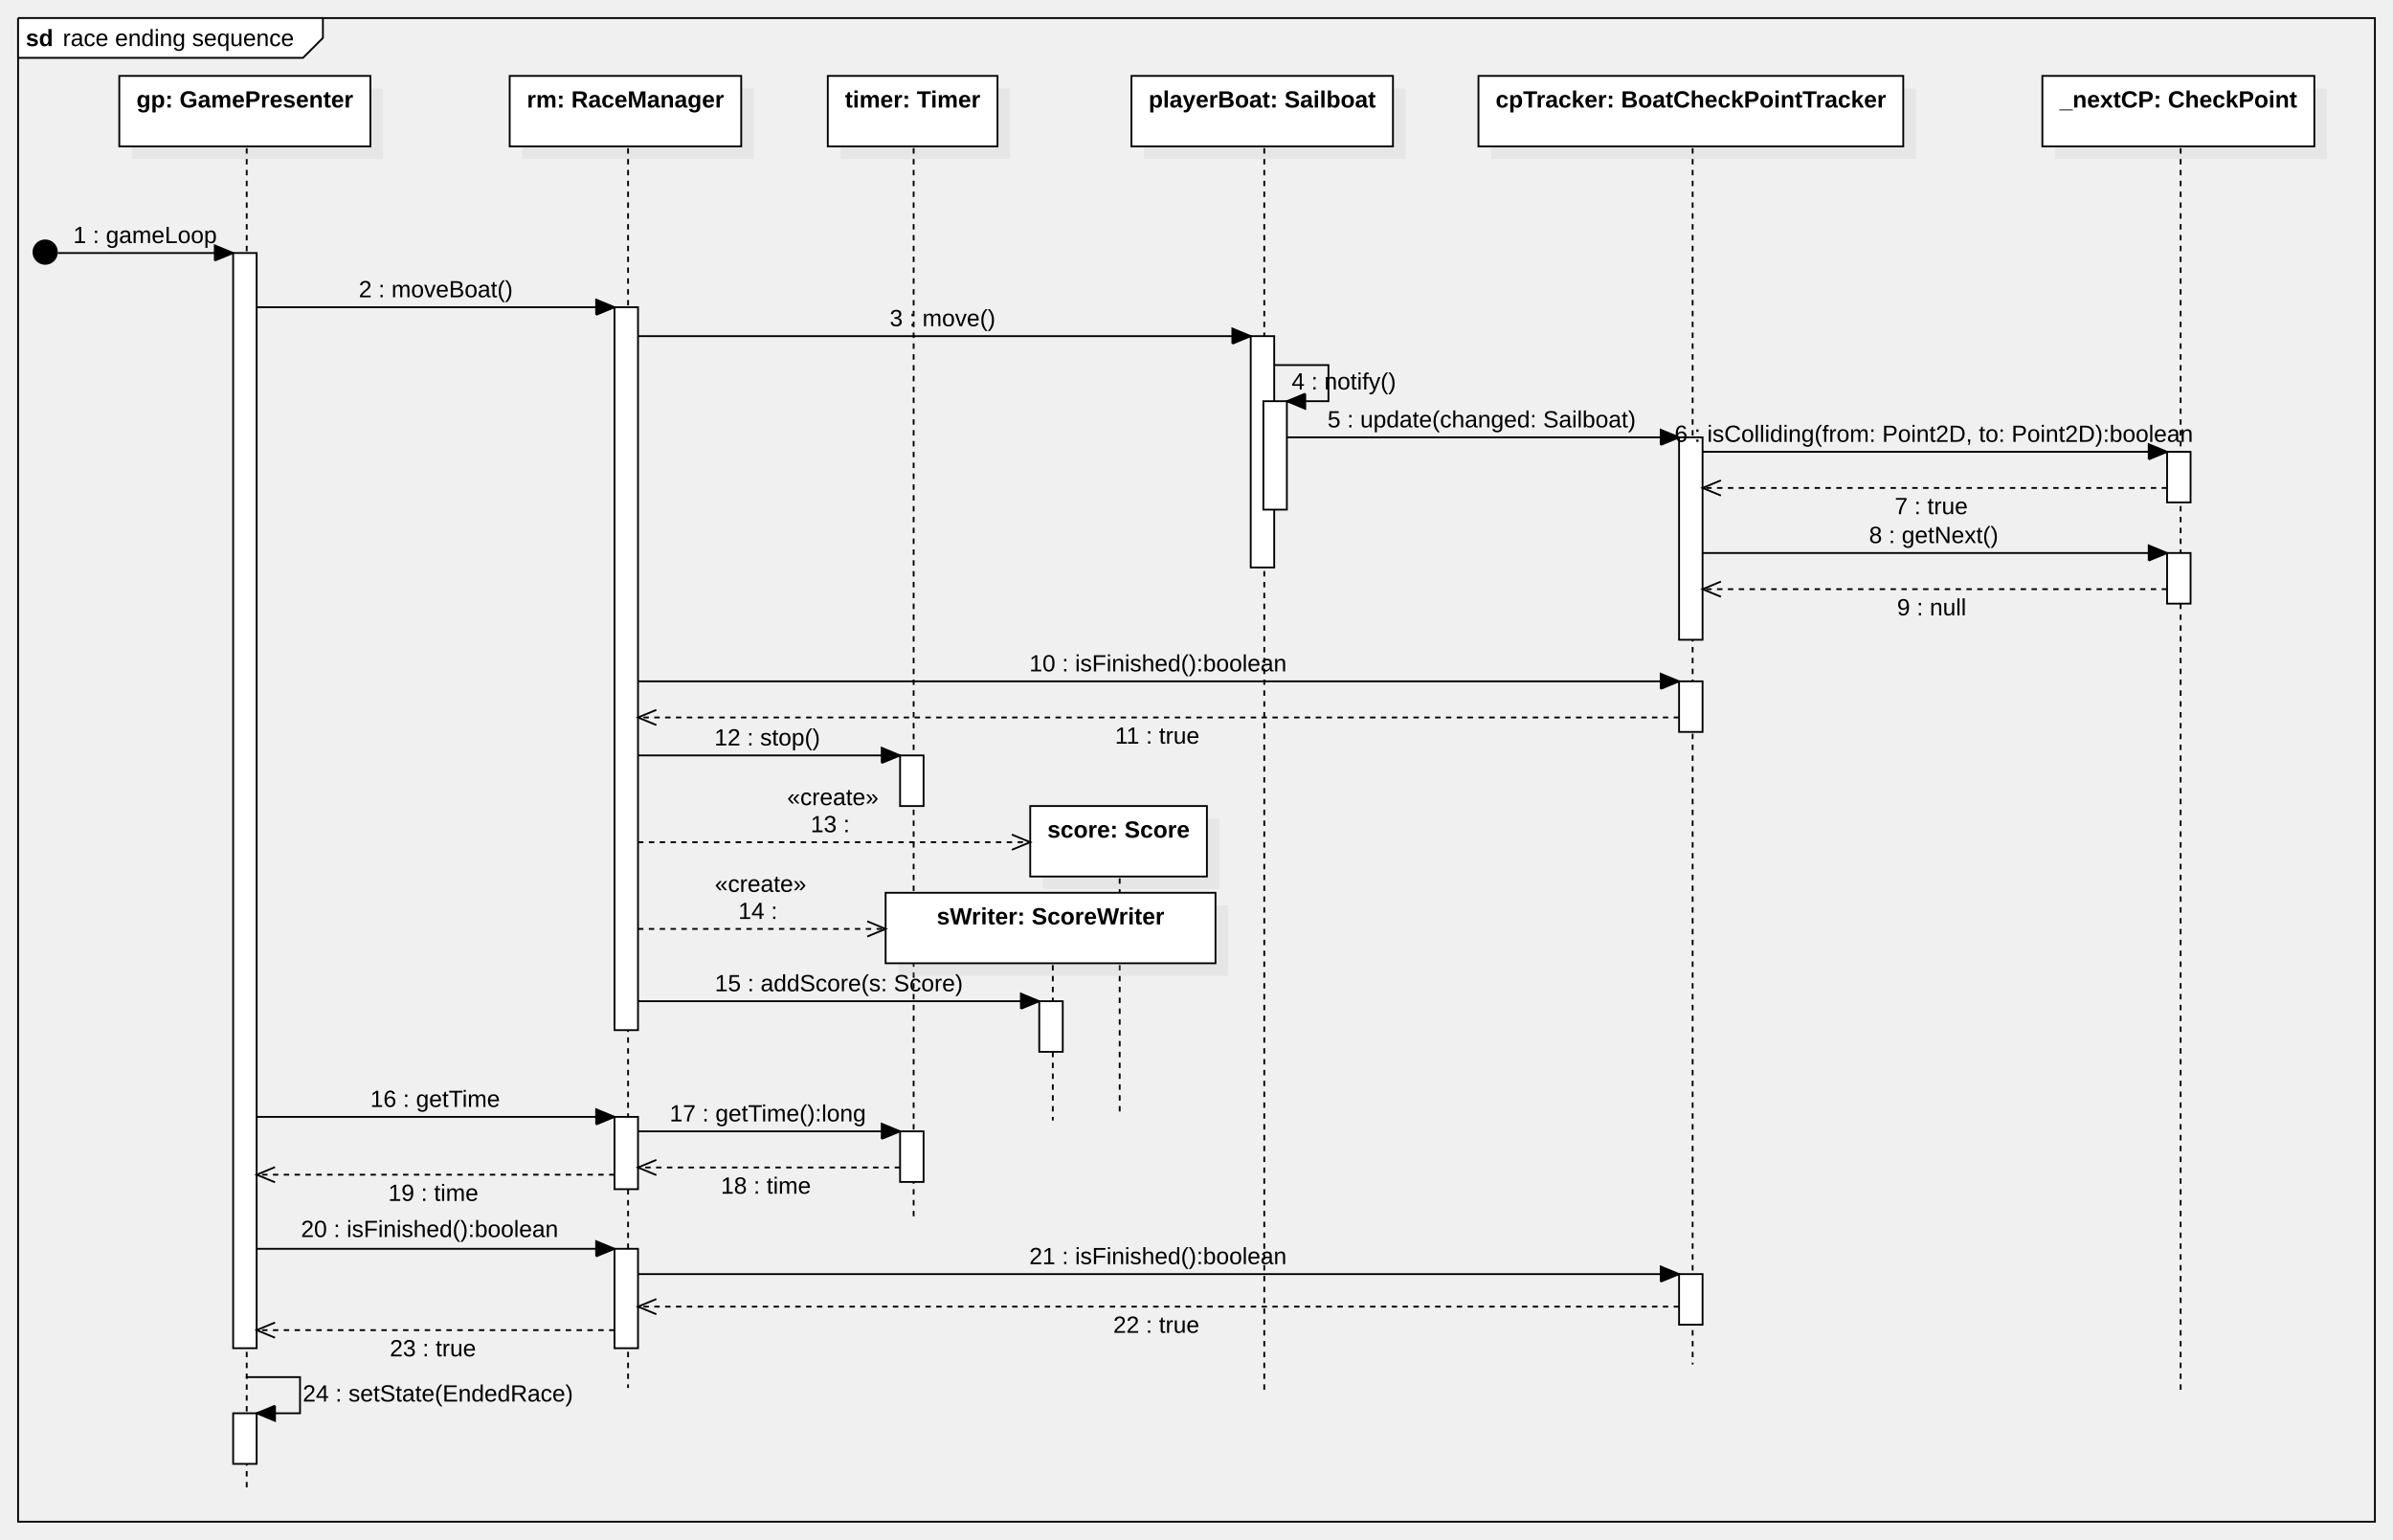
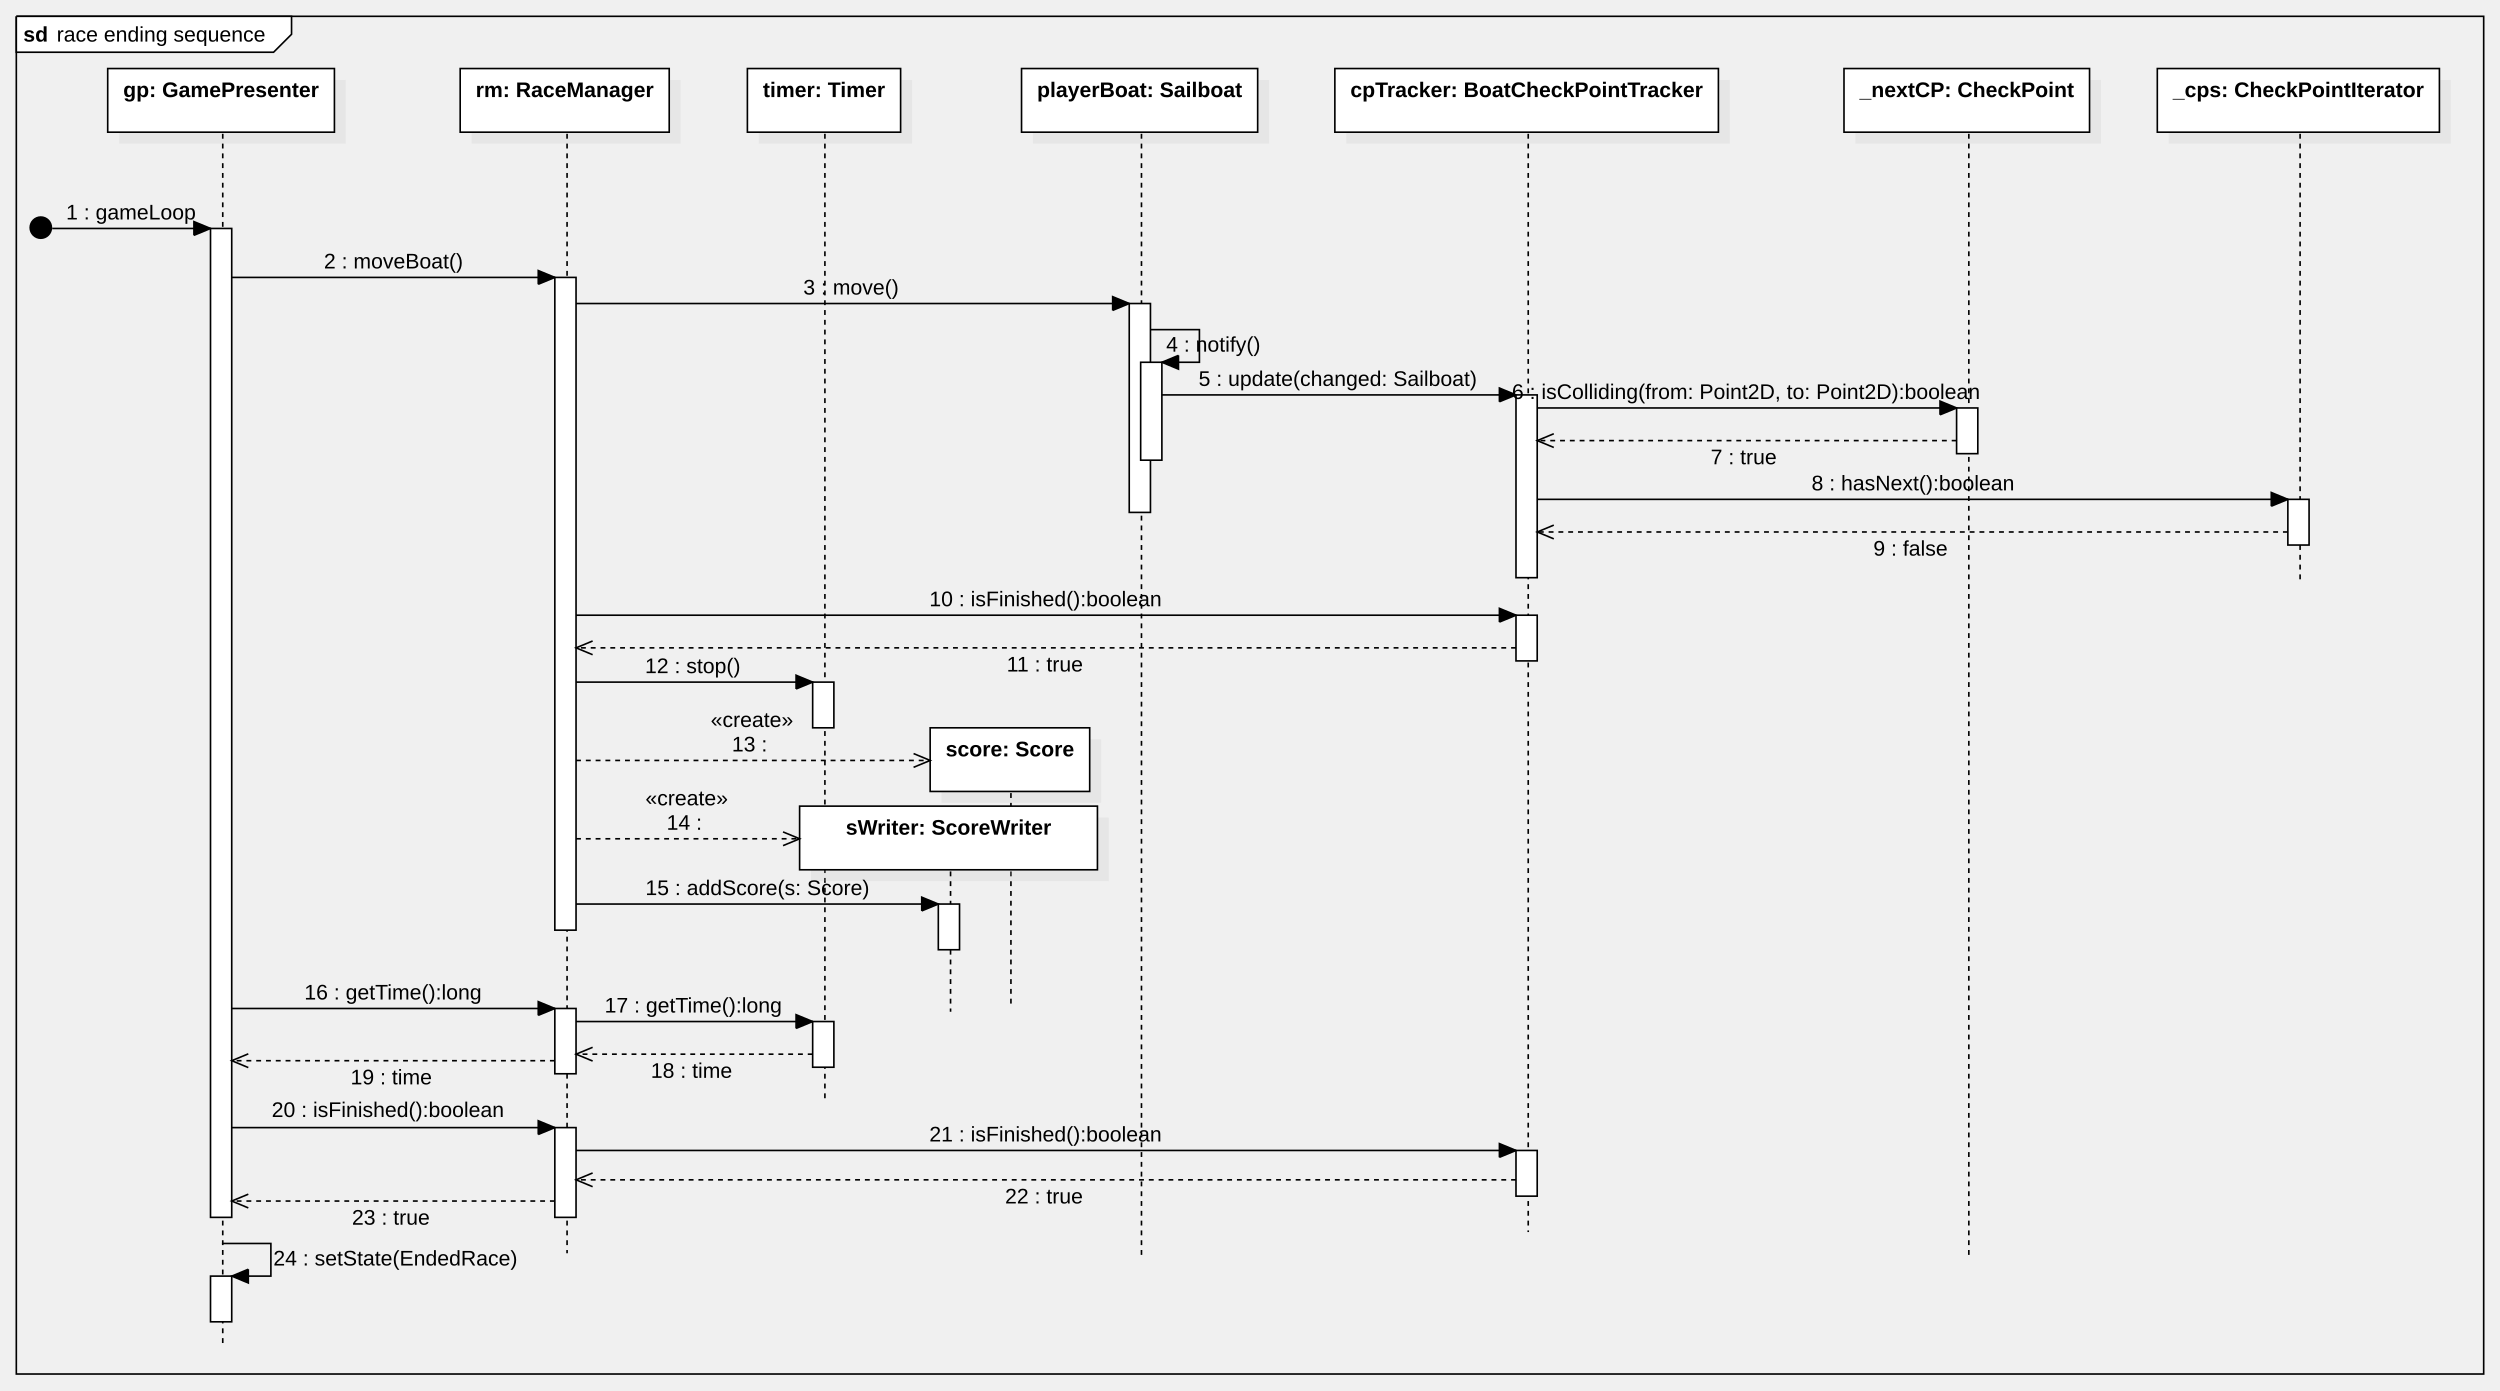
- <svg xmlns="http://www.w3.org/2000/svg" version="1.1" width="1324" height="852" style="background-color:white;">
+ <svg xmlns="http://www.w3.org/2000/svg" version="1.1" width="1532" height="852" style="background-color:white;">
  <defs />
  <g>
    <g transform="translate(2,2) scale(1,1)">
-       <path fill="none" stroke="#000000" d="M 8 8 L 1312 8 L 1312 840 L 8 840 L 8 8" stroke-miterlimit="10" />
+       <path fill="none" stroke="#000000" d="M 8 8 L 1520 8 L 1520 840 L 8 840 L 8 8" stroke-miterlimit="10" />
    </g>
    <g transform="translate(2,2) scale(1,1)">
      <path fill="#ffffff" stroke="none" d="M 8 8 L 8 30 L 165.661 30 L 176.661 19 L 176.661 8 L 8 8" />
    </g>
    <g transform="translate(2,2) scale(1,1)">
      <path fill="none" stroke="#000000" d="M 8 8 L 8 30 L 165.661 30 L 176.661 19 L 176.661 8 L 8 8 L 8 8" stroke-miterlimit="10" />
    </g>
    <g transform="translate(2,2) scale(1,1)">
      <g>
        <path fill="none" stroke="none" />
-         <text fill="#000000" stroke="none" font-family="Arial" font-size="13px" font-style="normal" font-weight="normal" text-decoration="none" x="32.73" y="23.5">race ending sequence</text>
-       </g>
-     </g>
-     <g transform="translate(2,2) scale(1,1)">
-       <g>
-         <path fill="none" stroke="none" />
-         <text fill="#000000" stroke="none" font-family="Arial" font-size="13px" font-style="normal" font-weight="bold" text-decoration="none" x="12.28" y="23.5">sd</text>
+         <text fill="#000000" stroke="none" font-family="Arial" font-size="13px" text-decoration="none" x="32.73" y="23.5">race ending sequence</text>
+       </g>
+     </g>
+     <g transform="translate(2,2) scale(1,1)">
+       <g>
+         <path fill="none" stroke="none" />
+         <text fill="#000000" stroke="none" font-family="Arial" font-size="13px" font-weight="bold" text-decoration="none" x="12.28" y="23.5">sd</text>
      </g>
    </g>
    <g transform="translate(2,2) scale(1,1)">
      <rect fill="#C0C0C0" stroke="none" x="71" y="47" width="138.933" height="39" opacity="0.2" />
    </g>
    <g transform="translate(2,2) scale(1,1)">
      <rect fill="#ffffff" stroke="none" x="64" y="40" width="138.933" height="39" />
    </g>
    <g transform="translate(2,2) scale(1,1)">
      <path fill="none" stroke="#000000" d="M 64 40 L 202.933 40 L 202.933 79 L 64 79 L 64 40 Z Z" stroke-miterlimit="10" />
    </g>
    <g transform="translate(2,2) scale(1,1)">
      <g>
        <path fill="none" stroke="none" />
-         <text fill="#000000" stroke="none" font-family="Arial" font-size="13px" font-style="normal" font-weight="bold" text-decoration="none" x="73.5" y="57.5">gp: GamePresenter</text>
+         <text fill="#000000" stroke="none" font-family="Arial" font-size="13px" font-weight="bold" text-decoration="none" x="73.5" y="57.5">gp: GamePresenter</text>
      </g>
    </g>
    <g transform="translate(2,2) scale(1,1)">
      <path fill="none" stroke="#000000" d="M 134.5 80 L 134.5 822" stroke-miterlimit="10" stroke-dasharray="3" />
    </g>
    <g transform="translate(2,2) scale(1,1)">
      <rect fill="#C0C0C0" stroke="none" x="287" y="47" width="128.097" height="39" opacity="0.2" />
    </g>
    <g transform="translate(2,2) scale(1,1)">
      <rect fill="#ffffff" stroke="none" x="280" y="40" width="128.097" height="39" />
    </g>
    <g transform="translate(2,2) scale(1,1)">
      <path fill="none" stroke="#000000" d="M 280 40 L 408.097 40 L 408.097 79 L 280 79 L 280 40 Z Z" stroke-miterlimit="10" />
    </g>
    <g transform="translate(2,2) scale(1,1)">
      <g>
        <path fill="none" stroke="none" />
-         <text fill="#000000" stroke="none" font-family="Arial" font-size="13px" font-style="normal" font-weight="bold" text-decoration="none" x="289.5" y="57.5">rm: RaceManager</text>
+         <text fill="#000000" stroke="none" font-family="Arial" font-size="13px" font-weight="bold" text-decoration="none" x="289.5" y="57.5">rm: RaceManager</text>
      </g>
    </g>
    <g transform="translate(2,2) scale(1,1)">
      <path fill="none" stroke="#000000" d="M 345.5 80 L 345.5 766" stroke-miterlimit="10" stroke-dasharray="3" />
    </g>
    <g transform="translate(2,2) scale(1,1)">
      <rect fill="#C0C0C0" stroke="none" x="463" y="47" width="93.896" height="39" opacity="0.2" />
    </g>
    <g transform="translate(2,2) scale(1,1)">
      <rect fill="#ffffff" stroke="none" x="456" y="40" width="93.896" height="39" />
    </g>
    <g transform="translate(2,2) scale(1,1)">
      <path fill="none" stroke="#000000" d="M 456 40 L 549.896 40 L 549.896 79 L 456 79 L 456 40 Z Z" stroke-miterlimit="10" />
    </g>
    <g transform="translate(2,2) scale(1,1)">
      <g>
        <path fill="none" stroke="none" />
-         <text fill="#000000" stroke="none" font-family="Arial" font-size="13px" font-style="normal" font-weight="bold" text-decoration="none" x="465.5" y="57.5">timer: Timer</text>
+         <text fill="#000000" stroke="none" font-family="Arial" font-size="13px" font-weight="bold" text-decoration="none" x="465.5" y="57.5">timer: Timer</text>
      </g>
    </g>
    <g transform="translate(2,2) scale(1,1)">
      <path fill="none" stroke="#000000" d="M 503.5 80 L 503.5 674" stroke-miterlimit="10" stroke-dasharray="3" />
    </g>
    <g transform="translate(2,2) scale(1,1)">
      <rect fill="#C0C0C0" stroke="none" x="631" y="47" width="144.696" height="39" opacity="0.2" />
    </g>
    <g transform="translate(2,2) scale(1,1)">
      <rect fill="#ffffff" stroke="none" x="624" y="40" width="144.696" height="39" />
    </g>
    <g transform="translate(2,2) scale(1,1)">
      <path fill="none" stroke="#000000" d="M 624 40 L 768.696 40 L 768.696 79 L 624 79 L 624 40 Z Z" stroke-miterlimit="10" />
    </g>
    <g transform="translate(2,2) scale(1,1)">
      <g>
        <path fill="none" stroke="none" />
-         <text fill="#000000" stroke="none" font-family="Arial" font-size="13px" font-style="normal" font-weight="bold" text-decoration="none" x="633.5" y="57.5">playerBoat: Sailboat</text>
+         <text fill="#000000" stroke="none" font-family="Arial" font-size="13px" font-weight="bold" text-decoration="none" x="633.5" y="57.5">playerBoat: Sailboat</text>
      </g>
    </g>
    <g transform="translate(2,2) scale(1,1)">
      <path fill="none" stroke="#000000" d="M 697.5 80 L 697.5 768" stroke-miterlimit="10" stroke-dasharray="3" />
    </g>
    <g transform="translate(2,2) scale(1,1)">
      <path fill="#000000" stroke="none" d="M 16 137.5 C 16 133.634 19.134 130.5 23 130.5 C 26.866 130.5 30 133.634 30 137.5 C 30 141.366 26.866 144.5 23 144.5 C 19.134 144.5 16 141.366 16 137.5 Z" />
    </g>
    <g transform="translate(2,2) scale(1,1)">
      <rect fill="#C0C0C0" stroke="none" x="575" y="451" width="97.762" height="39" opacity="0.2" />
    </g>
    <g transform="translate(2,2) scale(1,1)">
      <rect fill="#ffffff" stroke="none" x="568" y="444" width="97.762" height="39" />
    </g>
    <g transform="translate(2,2) scale(1,1)">
      <path fill="none" stroke="#000000" d="M 568 444 L 665.762 444 L 665.762 483 L 568 483 L 568 444 Z Z" stroke-miterlimit="10" />
    </g>
    <g transform="translate(2,2) scale(1,1)">
      <g>
        <path fill="none" stroke="none" />
-         <text fill="#000000" stroke="none" font-family="Arial" font-size="13px" font-style="normal" font-weight="bold" text-decoration="none" x="577.5" y="461.5">score: Score</text>
+         <text fill="#000000" stroke="none" font-family="Arial" font-size="13px" font-weight="bold" text-decoration="none" x="577.5" y="461.5">score: Score</text>
      </g>
    </g>
    <g transform="translate(2,2) scale(1,1)">
      <path fill="none" stroke="#000000" d="M 617.5 484 L 617.5 615" stroke-miterlimit="10" stroke-dasharray="3" />
    </g>
    <g transform="translate(2,2) scale(1,1)">
      <rect fill="#C0C0C0" stroke="none" x="495" y="499" width="182.509" height="39" opacity="0.2" />
    </g>
    <g transform="translate(2,2) scale(1,1)">
      <rect fill="#ffffff" stroke="none" x="488" y="492" width="182.509" height="39" />
    </g>
    <g transform="translate(2,2) scale(1,1)">
      <path fill="none" stroke="#000000" d="M 488 492 L 670.509 492 L 670.509 531 L 488 531 L 488 492 Z Z" stroke-miterlimit="10" />
    </g>
    <g transform="translate(2,2) scale(1,1)">
      <g>
        <path fill="none" stroke="none" />
-         <text fill="#000000" stroke="none" font-family="Arial" font-size="13px" font-style="normal" font-weight="bold" text-decoration="none" x="516.28" y="509.5">sWriter: ScoreWriter</text>
+         <text fill="#000000" stroke="none" font-family="Arial" font-size="13px" font-weight="bold" text-decoration="none" x="516.28" y="509.5">sWriter: ScoreWriter</text>
      </g>
    </g>
    <g transform="translate(2,2) scale(1,1)">
      <path fill="none" stroke="#000000" d="M 580.5 532 L 580.5 618" stroke-miterlimit="10" stroke-dasharray="3" />
    </g>
    <g transform="translate(2,2) scale(1,1)">
      <rect fill="#C0C0C0" stroke="none" x="823" y="47" width="235.036" height="39" opacity="0.2" />
    </g>
    <g transform="translate(2,2) scale(1,1)">
      <rect fill="#ffffff" stroke="none" x="816" y="40" width="235.036" height="39" />
    </g>
    <g transform="translate(2,2) scale(1,1)">
      <path fill="none" stroke="#000000" d="M 816 40 L 1051.036 40 L 1051.036 79 L 816 79 L 816 40 Z Z" stroke-miterlimit="10" />
    </g>
    <g transform="translate(2,2) scale(1,1)">
      <g>
        <path fill="none" stroke="none" />
-         <text fill="#000000" stroke="none" font-family="Arial" font-size="13px" font-style="normal" font-weight="bold" text-decoration="none" x="825.5" y="57.5">cpTracker: BoatCheckPointTracker</text>
+         <text fill="#000000" stroke="none" font-family="Arial" font-size="13px" font-weight="bold" text-decoration="none" x="825.5" y="57.5">cpTracker: BoatCheckPointTracker</text>
      </g>
    </g>
    <g transform="translate(2,2) scale(1,1)">
      <path fill="none" stroke="#000000" d="M 934.5 80 L 934.5 753" stroke-miterlimit="10" stroke-dasharray="3" />
    </g>
    <g transform="translate(2,2) scale(1,1)">
      <rect fill="#C0C0C0" stroke="none" x="1135" y="47" width="150.473" height="39" opacity="0.2" />
    </g>
    <g transform="translate(2,2) scale(1,1)">
      <rect fill="#ffffff" stroke="none" x="1128" y="40" width="150.473" height="39" />
    </g>
    <g transform="translate(2,2) scale(1,1)">
      <path fill="none" stroke="#000000" d="M 1128 40 L 1278.473 40 L 1278.473 79 L 1128 79 L 1128 40 Z Z" stroke-miterlimit="10" />
    </g>
    <g transform="translate(2,2) scale(1,1)">
      <g>
        <path fill="none" stroke="none" />
-         <text fill="#000000" stroke="none" font-family="Arial" font-size="13px" font-style="normal" font-weight="bold" text-decoration="none" x="1137.5" y="57.5">_nextCP: CheckPoint</text>
+         <text fill="#000000" stroke="none" font-family="Arial" font-size="13px" font-weight="bold" text-decoration="none" x="1137.5" y="57.5">_nextCP: CheckPoint</text>
      </g>
    </g>
    <g transform="translate(2,2) scale(1,1)">
      <path fill="none" stroke="#000000" d="M 1204.5 80 L 1204.5 768" stroke-miterlimit="10" stroke-dasharray="3" />
    </g>
    <g transform="translate(2,2) scale(1,1)">
+       <rect fill="#C0C0C0" stroke="none" x="1327" y="47" width="172.874" height="39" opacity="0.2" />
+     </g>
+     <g transform="translate(2,2) scale(1,1)">
+       <rect fill="#ffffff" stroke="none" x="1320" y="40" width="172.874" height="39" />
+     </g>
+     <g transform="translate(2,2) scale(1,1)">
+       <path fill="none" stroke="#000000" d="M 1320 40 L 1492.874 40 L 1492.874 79 L 1320 79 L 1320 40 Z Z" stroke-miterlimit="10" />
+     </g>
+     <g transform="translate(2,2) scale(1,1)">
+       <g>
+         <path fill="none" stroke="none" />
+         <text fill="#000000" stroke="none" font-family="Arial" font-size="13px" font-weight="bold" text-decoration="none" x="1329.5" y="57.5">_cps: CheckPointIterator</text>
+       </g>
+     </g>
+     <g transform="translate(2,2) scale(1,1)">
+       <path fill="none" stroke="#000000" d="M 1407.5 80 L 1407.5 354" stroke-miterlimit="10" stroke-dasharray="3" />
+     </g>
+     <g transform="translate(2,2) scale(1,1)">
      <path fill="none" stroke="#000000" d="M 30 138 L 127 138" stroke-miterlimit="10" />
    </g>
    <g transform="translate(2,2) scale(1,1)">
      <path fill="#000000" stroke="none" d="M 116.837 142.21 L 127 138 L 116.837 133.79" />
    </g>
    <g transform="translate(2,2) scale(1,1)">
      <path fill="none" stroke="#000000" d="M 116.837 142.21 L 127 138 L 116.837 133.79 L 116.837 142.21" stroke-miterlimit="10" />
    </g>
    <g transform="translate(2,2) scale(1,1)">
      <g>
        <path fill="none" stroke="none" />
-         <text fill="#000000" stroke="none" font-family="Arial" font-size="13px" font-style="normal" font-weight="normal" text-decoration="none" x="38.5" y="132.5">1 : gameLoop</text>
+         <text fill="#000000" stroke="none" font-family="Arial" font-size="13px" text-decoration="none" x="38.5" y="132.5">1 : gameLoop</text>
      </g>
    </g>
    <g transform="translate(2,2) scale(1,1)">
      <rect fill="#ffffff" stroke="none" x="127" y="138" width="13" height="606" />
    </g>
    <g transform="translate(2,2) scale(1,1)">
      <path fill="none" stroke="#000000" d="M 127 138 L 140 138 L 140 744 L 127 744 L 127 138 Z Z" stroke-miterlimit="10" />
    </g>
    <g transform="translate(2,2) scale(1,1)">
      <path fill="none" stroke="#000000" d="M 140 168 L 338 168" stroke-miterlimit="10" />
    </g>
    <g transform="translate(2,2) scale(1,1)">
      <path fill="#000000" stroke="none" d="M 327.837 172.21 L 338 168 L 327.837 163.79" />
    </g>
    <g transform="translate(2,2) scale(1,1)">
      <path fill="none" stroke="#000000" d="M 327.837 172.21 L 338 168 L 327.837 163.79 L 327.837 172.21" stroke-miterlimit="10" />
    </g>
    <g transform="translate(2,2) scale(1,1)">
      <g>
        <path fill="none" stroke="none" />
-         <text fill="#000000" stroke="none" font-family="Arial" font-size="13px" font-style="normal" font-weight="normal" text-decoration="none" x="196.5" y="162.5">2 : moveBoat()</text>
+         <text fill="#000000" stroke="none" font-family="Arial" font-size="13px" text-decoration="none" x="196.5" y="162.5">2 : moveBoat()</text>
      </g>
    </g>
    <g transform="translate(2,2) scale(1,1)">
      <rect fill="#ffffff" stroke="none" x="338" y="168" width="13" height="400" />
    </g>
    <g transform="translate(2,2) scale(1,1)">
      <path fill="none" stroke="#000000" d="M 338 168 L 351 168 L 351 568 L 338 568 L 338 168 Z Z" stroke-miterlimit="10" />
    </g>
    <g transform="translate(2,2) scale(1,1)">
      <path fill="none" stroke="#000000" d="M 351 184 L 690 184" stroke-miterlimit="10" />
    </g>
    <g transform="translate(2,2) scale(1,1)">
      <path fill="#000000" stroke="none" d="M 679.837 188.21 L 690 184 L 679.837 179.79" />
    </g>
    <g transform="translate(2,2) scale(1,1)">
      <path fill="none" stroke="#000000" d="M 679.837 188.21 L 690 184 L 679.837 179.79 L 679.837 188.21" stroke-miterlimit="10" />
    </g>
    <g transform="translate(2,2) scale(1,1)">
      <g>
        <path fill="none" stroke="none" />
-         <text fill="#000000" stroke="none" font-family="Arial" font-size="13px" font-style="normal" font-weight="normal" text-decoration="none" x="490.266" y="178.5">3 : move()</text>
+         <text fill="#000000" stroke="none" font-family="Arial" font-size="13px" text-decoration="none" x="490.266" y="178.5">3 : move()</text>
      </g>
    </g>
    <g transform="translate(2,2) scale(1,1)">
      <rect fill="#ffffff" stroke="none" x="690" y="184" width="13" height="128" />
    </g>
    <g transform="translate(2,2) scale(1,1)">
      <path fill="none" stroke="#000000" d="M 690 184 L 703 184 L 703 312 L 690 312 L 690 184 Z Z" stroke-miterlimit="10" />
    </g>
    <g transform="translate(2,2) scale(1,1)">
      <path fill="none" stroke="#000000" d="M 703 200 L 733 200 L 733 220 L 710 220" stroke-miterlimit="10" />
    </g>
    <g transform="translate(2,2) scale(1,1)">
      <path fill="#000000" stroke="none" d="M 720.163 215.79 L 710 220 L 720.163 224.21" />
    </g>
    <g transform="translate(2,2) scale(1,1)">
      <path fill="none" stroke="#000000" d="M 720.163 215.79 L 710 220 L 720.163 224.21 L 720.163 215.79" stroke-miterlimit="10" />
    </g>
    <g transform="translate(2,2) scale(1,1)">
      <g>
        <path fill="none" stroke="none" />
-         <text fill="#000000" stroke="none" font-family="Arial" font-size="13px" font-style="normal" font-weight="normal" text-decoration="none" x="712.625" y="213.5">4 : notify()</text>
+         <text fill="#000000" stroke="none" font-family="Arial" font-size="13px" text-decoration="none" x="712.625" y="213.5">4 : notify()</text>
      </g>
    </g>
    <g transform="translate(2,2) scale(1,1)">
      <rect fill="#ffffff" stroke="none" x="697" y="220" width="13" height="60" />
    </g>
    <g transform="translate(2,2) scale(1,1)">
      <path fill="none" stroke="#000000" d="M 697 220 L 710 220 L 710 280 L 697 280 L 697 220 Z Z" stroke-miterlimit="10" />
    </g>
    <g transform="translate(2,2) scale(1,1)">
      <path fill="none" stroke="#000000" d="M 710 240 L 927 240" stroke-miterlimit="10" />
    </g>
    <g transform="translate(2,2) scale(1,1)">
      <path fill="#000000" stroke="none" d="M 916.837 244.21 L 927 240 L 916.837 235.79" />
    </g>
    <g transform="translate(2,2) scale(1,1)">
      <path fill="none" stroke="#000000" d="M 916.837 244.21 L 927 240 L 916.837 235.79 L 916.837 244.21" stroke-miterlimit="10" />
    </g>
    <g transform="translate(2,2) scale(1,1)">
      <g>
        <path fill="none" stroke="none" />
-         <text fill="#000000" stroke="none" font-family="Arial" font-size="13px" font-style="normal" font-weight="normal" text-decoration="none" x="732.5" y="234.5">5 : update(changed: Sailboat)</text>
+         <text fill="#000000" stroke="none" font-family="Arial" font-size="13px" text-decoration="none" x="732.5" y="234.5">5 : update(changed: Sailboat)</text>
      </g>
    </g>
    <g transform="translate(2,2) scale(1,1)">
      <rect fill="#ffffff" stroke="none" x="927" y="240" width="13" height="112" />
    </g>
    <g transform="translate(2,2) scale(1,1)">
      <path fill="none" stroke="#000000" d="M 927 240 L 940 240 L 940 352 L 927 352 L 927 240 Z Z" stroke-miterlimit="10" />
    </g>
    <g transform="translate(2,2) scale(1,1)">
      <path fill="none" stroke="#000000" d="M 940 248 L 1197 248" stroke-miterlimit="10" />
    </g>
    <g transform="translate(2,2) scale(1,1)">
      <path fill="#000000" stroke="none" d="M 1186.837 252.21 L 1197 248 L 1186.837 243.79" />
    </g>
    <g transform="translate(2,2) scale(1,1)">
      <path fill="none" stroke="#000000" d="M 1186.837 252.21 L 1197 248 L 1186.837 243.79 L 1186.837 252.21" stroke-miterlimit="10" />
    </g>
    <g transform="translate(2,2) scale(1,1)">
      <g>
        <path fill="none" stroke="none" />
-         <text fill="#000000" stroke="none" font-family="Arial" font-size="13px" font-style="normal" font-weight="normal" text-decoration="none" x="924.5" y="242.5">6 : isColliding(from: Point2D, to: Point2D):boolean</text>
+         <text fill="#000000" stroke="none" font-family="Arial" font-size="13px" text-decoration="none" x="924.5" y="242.5">6 : isColliding(from: Point2D, to: Point2D):boolean</text>
      </g>
    </g>
    <g transform="translate(2,2) scale(1,1)">
      <rect fill="#ffffff" stroke="none" x="1197" y="248" width="13" height="28" />
    </g>
    <g transform="translate(2,2) scale(1,1)">
      <path fill="none" stroke="#000000" d="M 1197 248 L 1210 248 L 1210 276 L 1197 276 L 1197 248 Z Z" stroke-miterlimit="10" />
    </g>
    <g transform="translate(2,2) scale(1,1)">
      <path fill="none" stroke="#000000" d="M 1197 268 L 940 268" stroke-miterlimit="10" stroke-dasharray="3" />
    </g>
    <g transform="translate(2,2) scale(1,1)">
      <path fill="none" stroke="#000000" d="M 950.163 263.79 L 940 268 L 950.163 272.21" stroke-miterlimit="10" />
    </g>
    <g transform="translate(2,2) scale(1,1)">
      <g>
        <path fill="none" stroke="none" />
-         <text fill="#000000" stroke="none" font-family="Arial" font-size="13px" font-style="normal" font-weight="normal" text-decoration="none" x="1046.289" y="282.5">7 : true</text>
-       </g>
-     </g>
-     <g transform="translate(2,2) scale(1,1)">
-       <path fill="none" stroke="#000000" d="M 940 304 L 1197 304" stroke-miterlimit="10" />
-     </g>
-     <g transform="translate(2,2) scale(1,1)">
-       <path fill="#000000" stroke="none" d="M 1186.837 308.21 L 1197 304 L 1186.837 299.79" />
-     </g>
-     <g transform="translate(2,2) scale(1,1)">
-       <path fill="none" stroke="#000000" d="M 1186.837 308.21 L 1197 304 L 1186.837 299.79 L 1186.837 308.21" stroke-miterlimit="10" />
-     </g>
-     <g transform="translate(2,2) scale(1,1)">
-       <g>
-         <path fill="none" stroke="none" />
-         <text fill="#000000" stroke="none" font-family="Arial" font-size="13px" font-style="normal" font-weight="normal" text-decoration="none" x="1032.115" y="298.5">8 : getNext()</text>
-       </g>
-     </g>
-     <g transform="translate(2,2) scale(1,1)">
-       <rect fill="#ffffff" stroke="none" x="1197" y="304" width="13" height="28" />
-     </g>
-     <g transform="translate(2,2) scale(1,1)">
-       <path fill="none" stroke="#000000" d="M 1197 304 L 1210 304 L 1210 332 L 1197 332 L 1197 304 Z Z" stroke-miterlimit="10" />
-     </g>
-     <g transform="translate(2,2) scale(1,1)">
-       <path fill="none" stroke="#000000" d="M 1197 324 L 940 324" stroke-miterlimit="10" stroke-dasharray="3" />
+         <text fill="#000000" stroke="none" font-family="Arial" font-size="13px" text-decoration="none" x="1046.289" y="282.5">7 : true</text>
+       </g>
+     </g>
+     <g transform="translate(2,2) scale(1,1)">
+       <path fill="none" stroke="#000000" d="M 940 304 L 1400 304" stroke-miterlimit="10" />
+     </g>
+     <g transform="translate(2,2) scale(1,1)">
+       <path fill="#000000" stroke="none" d="M 1389.837 308.21 L 1400 304 L 1389.837 299.79" />
+     </g>
+     <g transform="translate(2,2) scale(1,1)">
+       <path fill="none" stroke="#000000" d="M 1389.837 308.21 L 1400 304 L 1389.837 299.79 L 1389.837 308.21" stroke-miterlimit="10" />
+     </g>
+     <g transform="translate(2,2) scale(1,1)">
+       <g>
+         <path fill="none" stroke="none" />
+         <text fill="#000000" stroke="none" font-family="Arial" font-size="13px" text-decoration="none" x="1108.115" y="298.5">8 : hasNext():boolean</text>
+       </g>
+     </g>
+     <g transform="translate(2,2) scale(1,1)">
+       <rect fill="#ffffff" stroke="none" x="1400" y="304" width="13" height="28" />
+     </g>
+     <g transform="translate(2,2) scale(1,1)">
+       <path fill="none" stroke="#000000" d="M 1400 304 L 1413 304 L 1413 332 L 1400 332 L 1400 304 Z Z" stroke-miterlimit="10" />
+     </g>
+     <g transform="translate(2,2) scale(1,1)">
+       <path fill="none" stroke="#000000" d="M 1400 324 L 940 324" stroke-miterlimit="10" stroke-dasharray="3" />
    </g>
    <g transform="translate(2,2) scale(1,1)">
      <path fill="none" stroke="#000000" d="M 950.163 319.79 L 940 324 L 950.163 328.21" stroke-miterlimit="10" />
    </g>
    <g transform="translate(2,2) scale(1,1)">
      <g>
        <path fill="none" stroke="none" />
-         <text fill="#000000" stroke="none" font-family="Arial" font-size="13px" font-style="normal" font-weight="normal" text-decoration="none" x="1047.601" y="338.5">9 : null</text>
+         <text fill="#000000" stroke="none" font-family="Arial" font-size="13px" text-decoration="none" x="1145.99" y="338.5">9 : false</text>
      </g>
    </g>
    <g transform="translate(2,2) scale(1,1)">
      <path fill="none" stroke="#000000" d="M 351 375 L 927 375" stroke-miterlimit="10" />
    </g>
    <g transform="translate(2,2) scale(1,1)">
      <path fill="#000000" stroke="none" d="M 916.837 379.21 L 927 375 L 916.837 370.79" />
    </g>
    <g transform="translate(2,2) scale(1,1)">
      <path fill="none" stroke="#000000" d="M 916.837 379.21 L 927 375 L 916.837 370.79 L 916.837 379.21" stroke-miterlimit="10" />
    </g>
    <g transform="translate(2,2) scale(1,1)">
      <g>
        <path fill="none" stroke="none" />
-         <text fill="#000000" stroke="none" font-family="Arial" font-size="13px" font-style="normal" font-weight="normal" text-decoration="none" x="567.5" y="369.5">10 : isFinished():boolean</text>
+         <text fill="#000000" stroke="none" font-family="Arial" font-size="13px" text-decoration="none" x="567.5" y="369.5">10 : isFinished():boolean</text>
      </g>
    </g>
    <g transform="translate(2,2) scale(1,1)">
      <rect fill="#ffffff" stroke="none" x="927" y="375" width="13" height="28" />
    </g>
    <g transform="translate(2,2) scale(1,1)">
      <path fill="none" stroke="#000000" d="M 927 375 L 940 375 L 940 403 L 927 403 L 927 375 Z Z" stroke-miterlimit="10" />
    </g>
    <g transform="translate(2,2) scale(1,1)">
      <path fill="none" stroke="#000000" d="M 927 395 L 351 395" stroke-miterlimit="10" stroke-dasharray="3" />
    </g>
    <g transform="translate(2,2) scale(1,1)">
      <path fill="none" stroke="#000000" d="M 361.163 390.79 L 351 395 L 361.163 399.21" stroke-miterlimit="10" />
    </g>
    <g transform="translate(2,2) scale(1,1)">
      <g>
        <path fill="none" stroke="none" />
-         <text fill="#000000" stroke="none" font-family="Arial" font-size="13px" font-style="normal" font-weight="normal" text-decoration="none" x="614.904" y="409.5">11 : true</text>
+         <text fill="#000000" stroke="none" font-family="Arial" font-size="13px" text-decoration="none" x="614.904" y="409.5">11 : true</text>
      </g>
    </g>
    <g transform="translate(2,2) scale(1,1)">
      <path fill="none" stroke="#000000" d="M 351 416 L 496 416" stroke-miterlimit="10" />
    </g>
    <g transform="translate(2,2) scale(1,1)">
      <path fill="#000000" stroke="none" d="M 485.837 420.21 L 496 416 L 485.837 411.79" />
    </g>
    <g transform="translate(2,2) scale(1,1)">
      <path fill="none" stroke="#000000" d="M 485.837 420.21 L 496 416 L 485.837 411.79 L 485.837 420.21" stroke-miterlimit="10" />
    </g>
    <g transform="translate(2,2) scale(1,1)">
      <g>
        <path fill="none" stroke="none" />
-         <text fill="#000000" stroke="none" font-family="Arial" font-size="13px" font-style="normal" font-weight="normal" text-decoration="none" x="393.26" y="410.5">12 : stop()</text>
+         <text fill="#000000" stroke="none" font-family="Arial" font-size="13px" text-decoration="none" x="393.26" y="410.5">12 : stop()</text>
      </g>
    </g>
    <g transform="translate(2,2) scale(1,1)">
      <rect fill="#ffffff" stroke="none" x="496" y="416" width="13" height="28" />
    </g>
    <g transform="translate(2,2) scale(1,1)">
      <path fill="none" stroke="#000000" d="M 496 416 L 509 416 L 509 444 L 496 444 L 496 416 Z Z" stroke-miterlimit="10" />
    </g>
    <g transform="translate(2,2) scale(1,1)">
      <path fill="none" stroke="#000000" d="M 351 464 L 568 464" stroke-miterlimit="10" stroke-dasharray="3" />
    </g>
    <g transform="translate(2,2) scale(1,1)">
      <path fill="none" stroke="#000000" d="M 557.837 468.21 L 568 464 L 557.837 459.79" stroke-miterlimit="10" />
    </g>
    <g transform="translate(2,2) scale(1,1)">
      <g>
        <path fill="none" stroke="none" />
-         <text fill="#000000" stroke="none" font-family="Arial" font-size="13px" font-style="normal" font-weight="normal" text-decoration="none" x="446.5" y="458.5">13 : </text>
-       </g>
-     </g>
-     <g transform="translate(2,2) scale(1,1)">
-       <g>
-         <path fill="none" stroke="none" />
-         <text fill="#000000" stroke="none" font-family="Arial" font-size="13px" font-style="normal" font-weight="normal" text-decoration="none" x="433.5" y="443.5">«create»</text>
+         <text fill="#000000" stroke="none" font-family="Arial" font-size="13px" text-decoration="none" x="446.5" y="458.5">13 : </text>
+       </g>
+     </g>
+     <g transform="translate(2,2) scale(1,1)">
+       <g>
+         <path fill="none" stroke="none" />
+         <text fill="#000000" stroke="none" font-family="Arial" font-size="13px" text-decoration="none" x="433.5" y="443.5">«create»</text>
      </g>
    </g>
    <g transform="translate(2,2) scale(1,1)">
      <path fill="none" stroke="#000000" d="M 351 512 L 488 512" stroke-miterlimit="10" stroke-dasharray="3" />
    </g>
    <g transform="translate(2,2) scale(1,1)">
      <path fill="none" stroke="#000000" d="M 477.837 516.21 L 488 512 L 477.837 507.79" stroke-miterlimit="10" />
    </g>
    <g transform="translate(2,2) scale(1,1)">
      <g>
        <path fill="none" stroke="none" />
-         <text fill="#000000" stroke="none" font-family="Arial" font-size="13px" font-style="normal" font-weight="normal" text-decoration="none" x="406.5" y="506.5">14 : </text>
-       </g>
-     </g>
-     <g transform="translate(2,2) scale(1,1)">
-       <g>
-         <path fill="none" stroke="none" />
-         <text fill="#000000" stroke="none" font-family="Arial" font-size="13px" font-style="normal" font-weight="normal" text-decoration="none" x="393.5" y="491.5">«create»</text>
+         <text fill="#000000" stroke="none" font-family="Arial" font-size="13px" text-decoration="none" x="406.5" y="506.5">14 : </text>
+       </g>
+     </g>
+     <g transform="translate(2,2) scale(1,1)">
+       <g>
+         <path fill="none" stroke="none" />
+         <text fill="#000000" stroke="none" font-family="Arial" font-size="13px" text-decoration="none" x="393.5" y="491.5">«create»</text>
      </g>
    </g>
    <g transform="translate(2,2) scale(1,1)">
      <path fill="none" stroke="#000000" d="M 351 552 L 573 552" stroke-miterlimit="10" />
    </g>
    <g transform="translate(2,2) scale(1,1)">
      <path fill="#000000" stroke="none" d="M 562.837 556.21 L 573 552 L 562.837 547.79" />
    </g>
    <g transform="translate(2,2) scale(1,1)">
      <path fill="none" stroke="#000000" d="M 562.837 556.21 L 573 552 L 562.837 547.79 L 562.837 556.21" stroke-miterlimit="10" />
    </g>
    <g transform="translate(2,2) scale(1,1)">
      <g>
        <path fill="none" stroke="none" />
-         <text fill="#000000" stroke="none" font-family="Arial" font-size="13px" font-style="normal" font-weight="normal" text-decoration="none" x="393.5" y="546.5">15 : addScore(s: Score)</text>
+         <text fill="#000000" stroke="none" font-family="Arial" font-size="13px" text-decoration="none" x="393.5" y="546.5">15 : addScore(s: Score)</text>
      </g>
    </g>
    <g transform="translate(2,2) scale(1,1)">
      <rect fill="#ffffff" stroke="none" x="573" y="552" width="13" height="28" />
    </g>
    <g transform="translate(2,2) scale(1,1)">
      <path fill="none" stroke="#000000" d="M 573 552 L 586 552 L 586 580 L 573 580 L 573 552 Z Z" stroke-miterlimit="10" />
    </g>
    <g transform="translate(2,2) scale(1,1)">
      <path fill="none" stroke="#000000" d="M 140 616 L 338 616" stroke-miterlimit="10" />
    </g>
    <g transform="translate(2,2) scale(1,1)">
      <path fill="#000000" stroke="none" d="M 327.837 620.21 L 338 616 L 327.837 611.79" />
    </g>
    <g transform="translate(2,2) scale(1,1)">
      <path fill="none" stroke="#000000" d="M 327.837 620.21 L 338 616 L 327.837 611.79 L 327.837 620.21" stroke-miterlimit="10" />
    </g>
    <g transform="translate(2,2) scale(1,1)">
      <g>
        <path fill="none" stroke="none" />
-         <text fill="#000000" stroke="none" font-family="Arial" font-size="13px" font-style="normal" font-weight="normal" text-decoration="none" x="202.866" y="610.5">16 : getTime</text>
+         <text fill="#000000" stroke="none" font-family="Arial" font-size="13px" text-decoration="none" x="184.5" y="610.5">16 : getTime():long</text>
      </g>
    </g>
    <g transform="translate(2,2) scale(1,1)">
      <rect fill="#ffffff" stroke="none" x="338" y="616" width="13" height="40" />
    </g>
    <g transform="translate(2,2) scale(1,1)">
      <path fill="none" stroke="#000000" d="M 338 616 L 351 616 L 351 656 L 338 656 L 338 616 Z Z" stroke-miterlimit="10" />
    </g>
    <g transform="translate(2,2) scale(1,1)">
      <path fill="none" stroke="#000000" d="M 351 624 L 496 624" stroke-miterlimit="10" />
    </g>
    <g transform="translate(2,2) scale(1,1)">
      <path fill="#000000" stroke="none" d="M 485.837 628.21 L 496 624 L 485.837 619.79" />
    </g>
    <g transform="translate(2,2) scale(1,1)">
      <path fill="none" stroke="#000000" d="M 485.837 628.21 L 496 624 L 485.837 619.79 L 485.837 628.21" stroke-miterlimit="10" />
    </g>
    <g transform="translate(2,2) scale(1,1)">
      <g>
        <path fill="none" stroke="none" />
-         <text fill="#000000" stroke="none" font-family="Arial" font-size="13px" font-style="normal" font-weight="normal" text-decoration="none" x="368.5" y="618.5">17 : getTime():long</text>
+         <text fill="#000000" stroke="none" font-family="Arial" font-size="13px" text-decoration="none" x="368.5" y="618.5">17 : getTime():long</text>
      </g>
    </g>
    <g transform="translate(2,2) scale(1,1)">
      <rect fill="#ffffff" stroke="none" x="496" y="624" width="13" height="28" />
    </g>
    <g transform="translate(2,2) scale(1,1)">
      <path fill="none" stroke="#000000" d="M 496 624 L 509 624 L 509 652 L 496 652 L 496 624 Z Z" stroke-miterlimit="10" />
    </g>
    <g transform="translate(2,2) scale(1,1)">
      <path fill="none" stroke="#000000" d="M 496 644 L 351 644" stroke-miterlimit="10" stroke-dasharray="3" />
    </g>
    <g transform="translate(2,2) scale(1,1)">
      <path fill="none" stroke="#000000" d="M 361.163 639.79 L 351 644 L 361.163 648.21" stroke-miterlimit="10" />
    </g>
    <g transform="translate(2,2) scale(1,1)">
      <g>
        <path fill="none" stroke="none" />
-         <text fill="#000000" stroke="none" font-family="Arial" font-size="13px" font-style="normal" font-weight="normal" text-decoration="none" x="396.825" y="658.5">18 : time</text>
+         <text fill="#000000" stroke="none" font-family="Arial" font-size="13px" text-decoration="none" x="396.825" y="658.5">18 : time</text>
      </g>
    </g>
    <g transform="translate(2,2) scale(1,1)">
      <path fill="none" stroke="#000000" d="M 338 648 L 140 648" stroke-miterlimit="10" stroke-dasharray="3" />
    </g>
    <g transform="translate(2,2) scale(1,1)">
      <path fill="none" stroke="#000000" d="M 150.163 643.79 L 140 648 L 150.163 652.21" stroke-miterlimit="10" />
    </g>
    <g transform="translate(2,2) scale(1,1)">
      <g>
        <path fill="none" stroke="none" />
-         <text fill="#000000" stroke="none" font-family="Arial" font-size="13px" font-style="normal" font-weight="normal" text-decoration="none" x="212.825" y="662.5">19 : time</text>
+         <text fill="#000000" stroke="none" font-family="Arial" font-size="13px" text-decoration="none" x="212.825" y="662.5">19 : time</text>
      </g>
    </g>
    <g transform="translate(2,2) scale(1,1)">
      <path fill="none" stroke="#000000" d="M 140 689 L 338 689" stroke-miterlimit="10" />
    </g>
    <g transform="translate(2,2) scale(1,1)">
      <path fill="#000000" stroke="none" d="M 327.837 693.21 L 338 689 L 327.837 684.79" />
    </g>
    <g transform="translate(2,2) scale(1,1)">
      <path fill="none" stroke="#000000" d="M 327.837 693.21 L 338 689 L 327.837 684.79 L 327.837 693.21" stroke-miterlimit="10" />
    </g>
    <g transform="translate(2,2) scale(1,1)">
      <g>
        <path fill="none" stroke="none" />
-         <text fill="#000000" stroke="none" font-family="Arial" font-size="13px" font-style="normal" font-weight="normal" text-decoration="none" x="164.5" y="682.5">20 : isFinished():boolean</text>
+         <text fill="#000000" stroke="none" font-family="Arial" font-size="13px" text-decoration="none" x="164.5" y="682.5">20 : isFinished():boolean</text>
      </g>
    </g>
    <g transform="translate(2,2) scale(1,1)">
      <rect fill="#ffffff" stroke="none" x="338" y="689" width="13" height="55" />
    </g>
    <g transform="translate(2,2) scale(1,1)">
      <path fill="none" stroke="#000000" d="M 338 689 L 351 689 L 351 744 L 338 744 L 338 689 Z Z" stroke-miterlimit="10" />
    </g>
    <g transform="translate(2,2) scale(1,1)">
      <path fill="none" stroke="#000000" d="M 351 703 L 927 703" stroke-miterlimit="10" />
    </g>
    <g transform="translate(2,2) scale(1,1)">
      <path fill="#000000" stroke="none" d="M 916.837 707.21 L 927 703 L 916.837 698.79" />
    </g>
    <g transform="translate(2,2) scale(1,1)">
      <path fill="none" stroke="#000000" d="M 916.837 707.21 L 927 703 L 916.837 698.79 L 916.837 707.21" stroke-miterlimit="10" />
    </g>
    <g transform="translate(2,2) scale(1,1)">
      <g>
        <path fill="none" stroke="none" />
-         <text fill="#000000" stroke="none" font-family="Arial" font-size="13px" font-style="normal" font-weight="normal" text-decoration="none" x="567.5" y="697.5">21 : isFinished():boolean</text>
+         <text fill="#000000" stroke="none" font-family="Arial" font-size="13px" text-decoration="none" x="567.5" y="697.5">21 : isFinished():boolean</text>
      </g>
    </g>
    <g transform="translate(2,2) scale(1,1)">
      <rect fill="#ffffff" stroke="none" x="927" y="703" width="13" height="28" />
    </g>
    <g transform="translate(2,2) scale(1,1)">
      <path fill="none" stroke="#000000" d="M 927 703 L 940 703 L 940 731 L 927 731 L 927 703 Z Z" stroke-miterlimit="10" />
    </g>
    <g transform="translate(2,2) scale(1,1)">
      <path fill="none" stroke="#000000" d="M 927 721 L 351 721" stroke-miterlimit="10" stroke-dasharray="3" />
    </g>
    <g transform="translate(2,2) scale(1,1)">
      <path fill="none" stroke="#000000" d="M 361.163 716.79 L 351 721 L 361.163 725.21" stroke-miterlimit="10" />
    </g>
    <g transform="translate(2,2) scale(1,1)">
      <g>
        <path fill="none" stroke="none" />
-         <text fill="#000000" stroke="none" font-family="Arial" font-size="13px" font-style="normal" font-weight="normal" text-decoration="none" x="613.904" y="735.5">22 : true</text>
+         <text fill="#000000" stroke="none" font-family="Arial" font-size="13px" text-decoration="none" x="613.904" y="735.5">22 : true</text>
      </g>
    </g>
    <g transform="translate(2,2) scale(1,1)">
      <path fill="none" stroke="#000000" d="M 338 734 L 140 734" stroke-miterlimit="10" stroke-dasharray="3" />
    </g>
    <g transform="translate(2,2) scale(1,1)">
      <path fill="none" stroke="#000000" d="M 150.163 729.79 L 140 734 L 150.163 738.21" stroke-miterlimit="10" />
    </g>
    <g transform="translate(2,2) scale(1,1)">
      <g>
        <path fill="none" stroke="none" />
-         <text fill="#000000" stroke="none" font-family="Arial" font-size="13px" font-style="normal" font-weight="normal" text-decoration="none" x="213.674" y="748.5">23 : true</text>
+         <text fill="#000000" stroke="none" font-family="Arial" font-size="13px" text-decoration="none" x="213.674" y="748.5">23 : true</text>
      </g>
    </g>
    <g transform="translate(2,2) scale(1,1)">
      <path fill="none" stroke="#000000" d="M 134 760 L 164 760 L 164 780 L 140 780" stroke-miterlimit="10" />
    </g>
    <g transform="translate(2,2) scale(1,1)">
      <path fill="#000000" stroke="none" d="M 150.163 775.79 L 140 780 L 150.163 784.21" />
    </g>
    <g transform="translate(2,2) scale(1,1)">
      <path fill="none" stroke="#000000" d="M 150.163 775.79 L 140 780 L 150.163 784.21 L 150.163 775.79" stroke-miterlimit="10" />
    </g>
    <g transform="translate(2,2) scale(1,1)">
      <g>
        <path fill="none" stroke="none" />
-         <text fill="#000000" stroke="none" font-family="Arial" font-size="13px" font-style="normal" font-weight="normal" text-decoration="none" x="165.5" y="773.5">24 : setState(EndedRace)</text>
+         <text fill="#000000" stroke="none" font-family="Arial" font-size="13px" text-decoration="none" x="165.5" y="773.5">24 : setState(EndedRace)</text>
      </g>
    </g>
    <g transform="translate(2,2) scale(1,1)">
      <rect fill="#ffffff" stroke="none" x="127" y="780" width="13" height="28" />
    </g>
    <g transform="translate(2,2) scale(1,1)">
      <path fill="none" stroke="#000000" d="M 127 780 L 140 780 L 140 808 L 127 808 L 127 780 Z Z" stroke-miterlimit="10" />
    </g>
  </g>
</svg>
